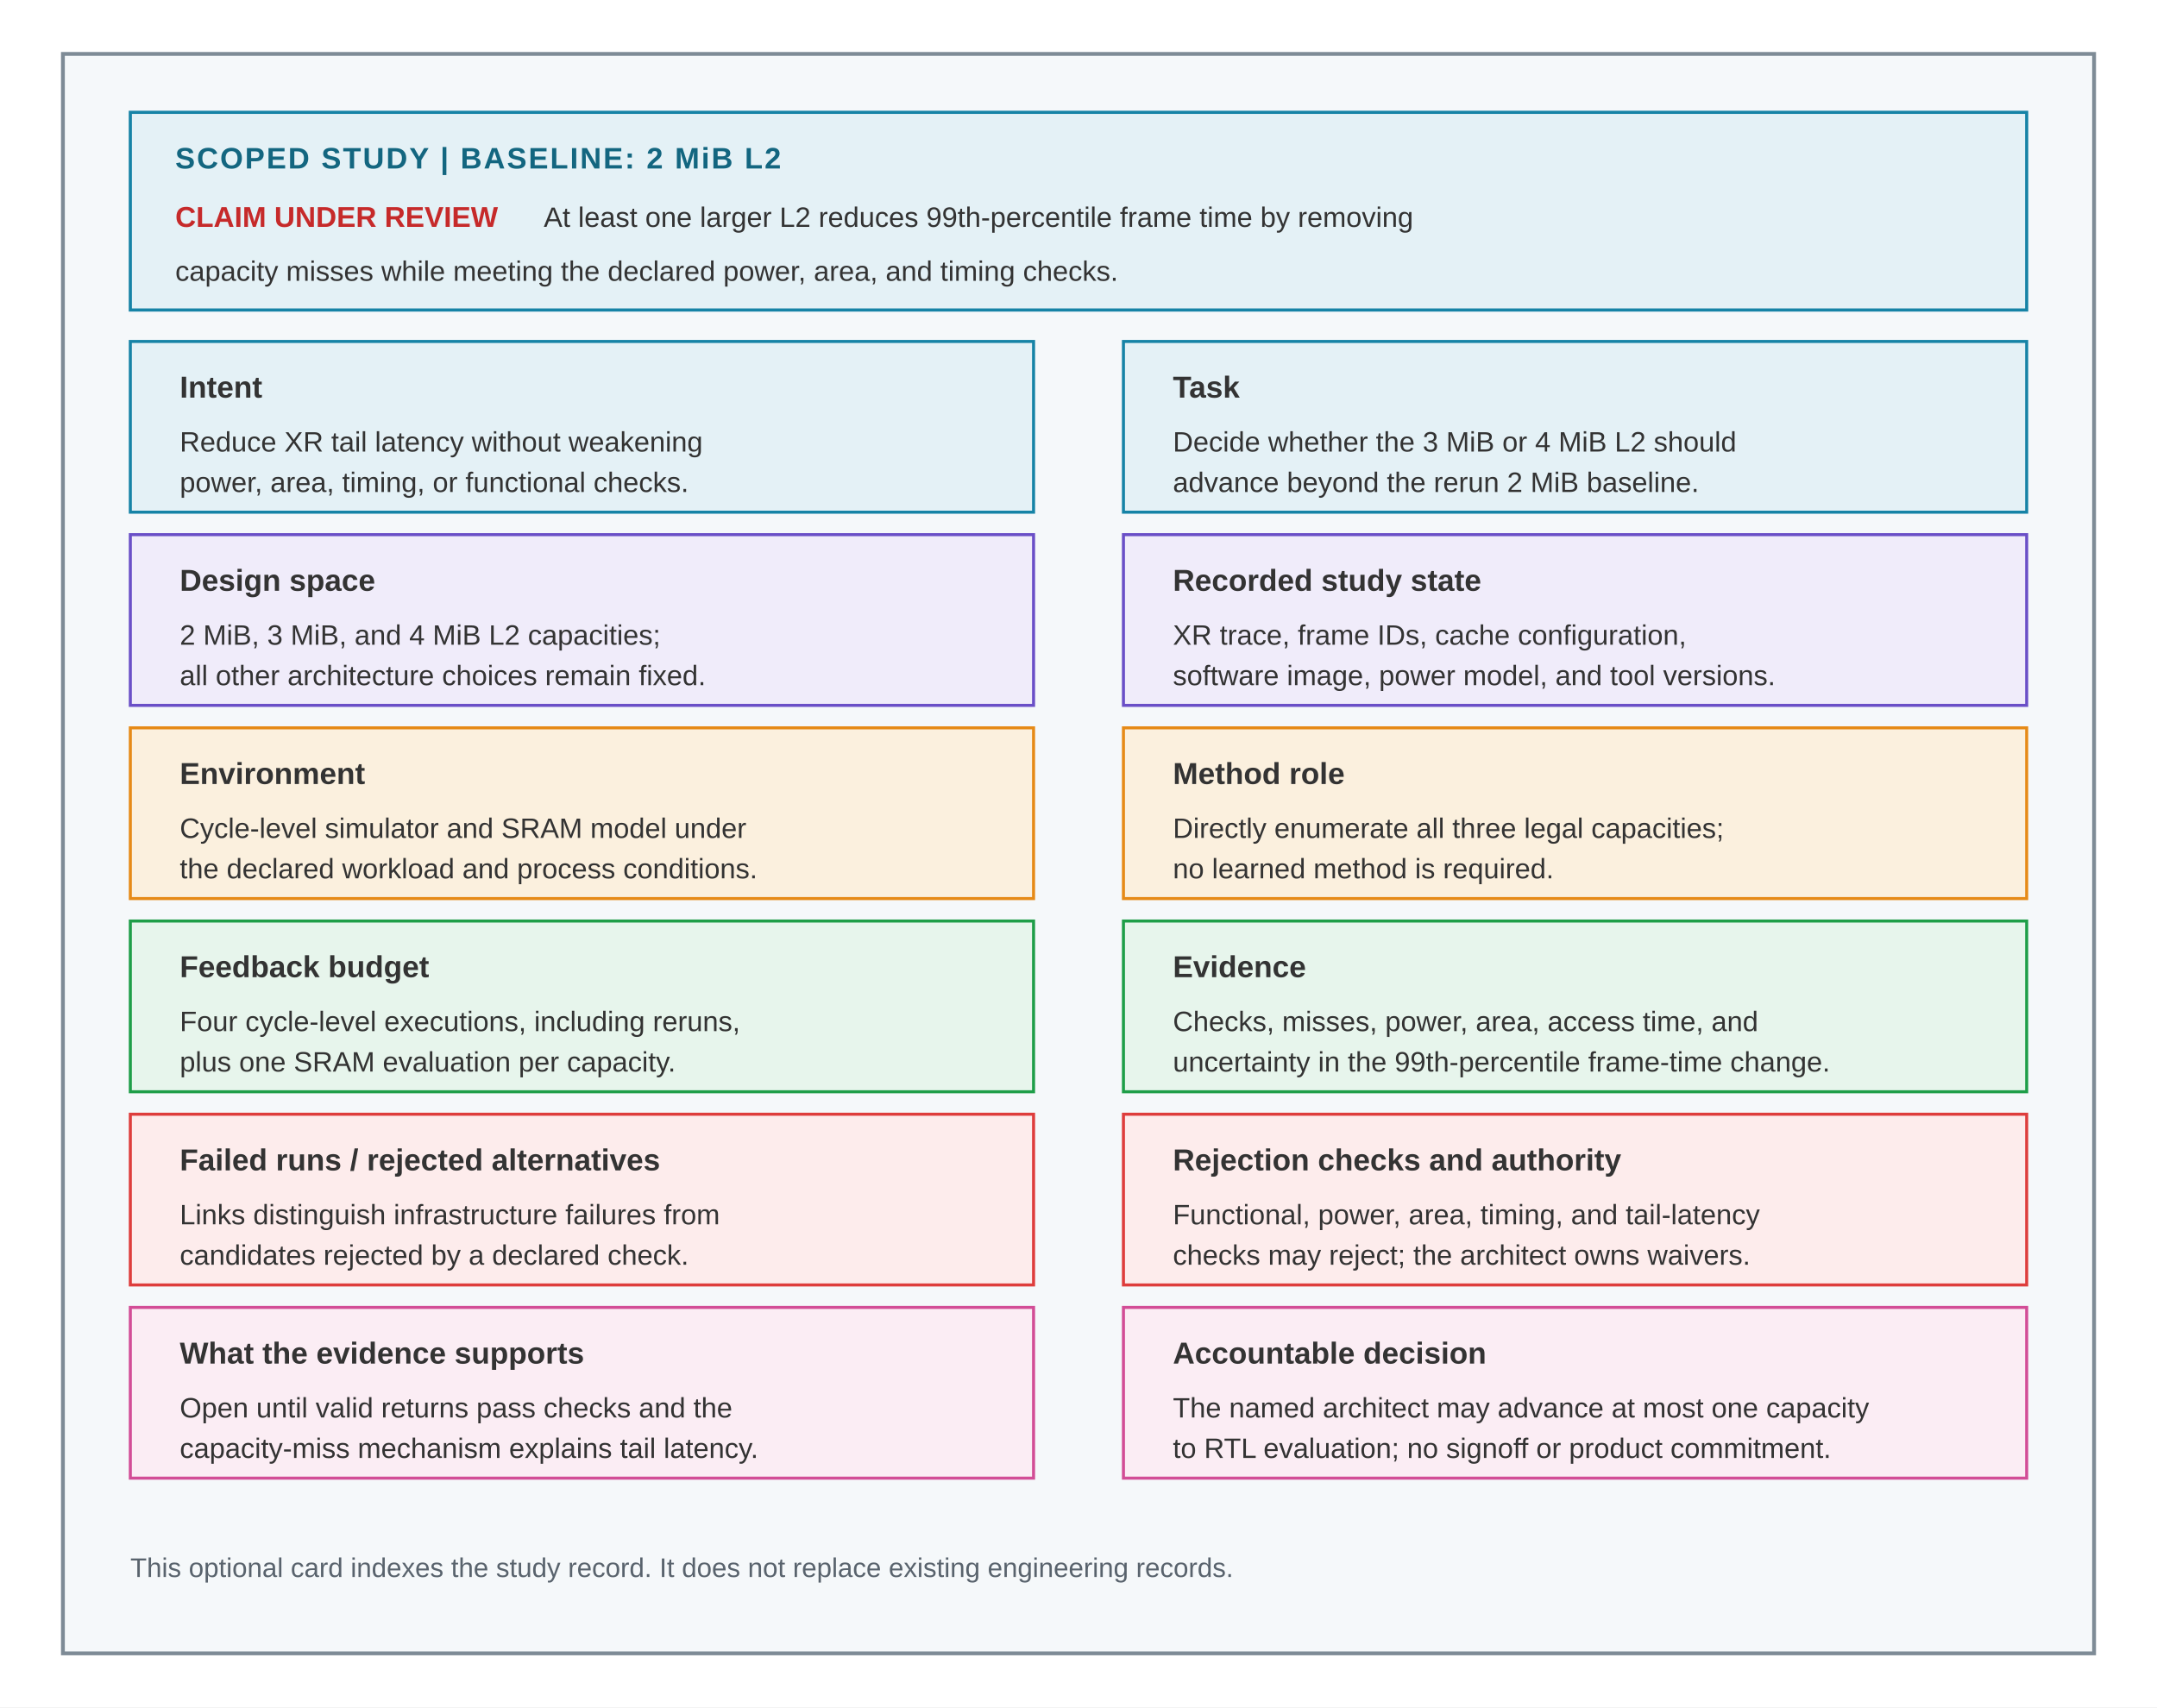
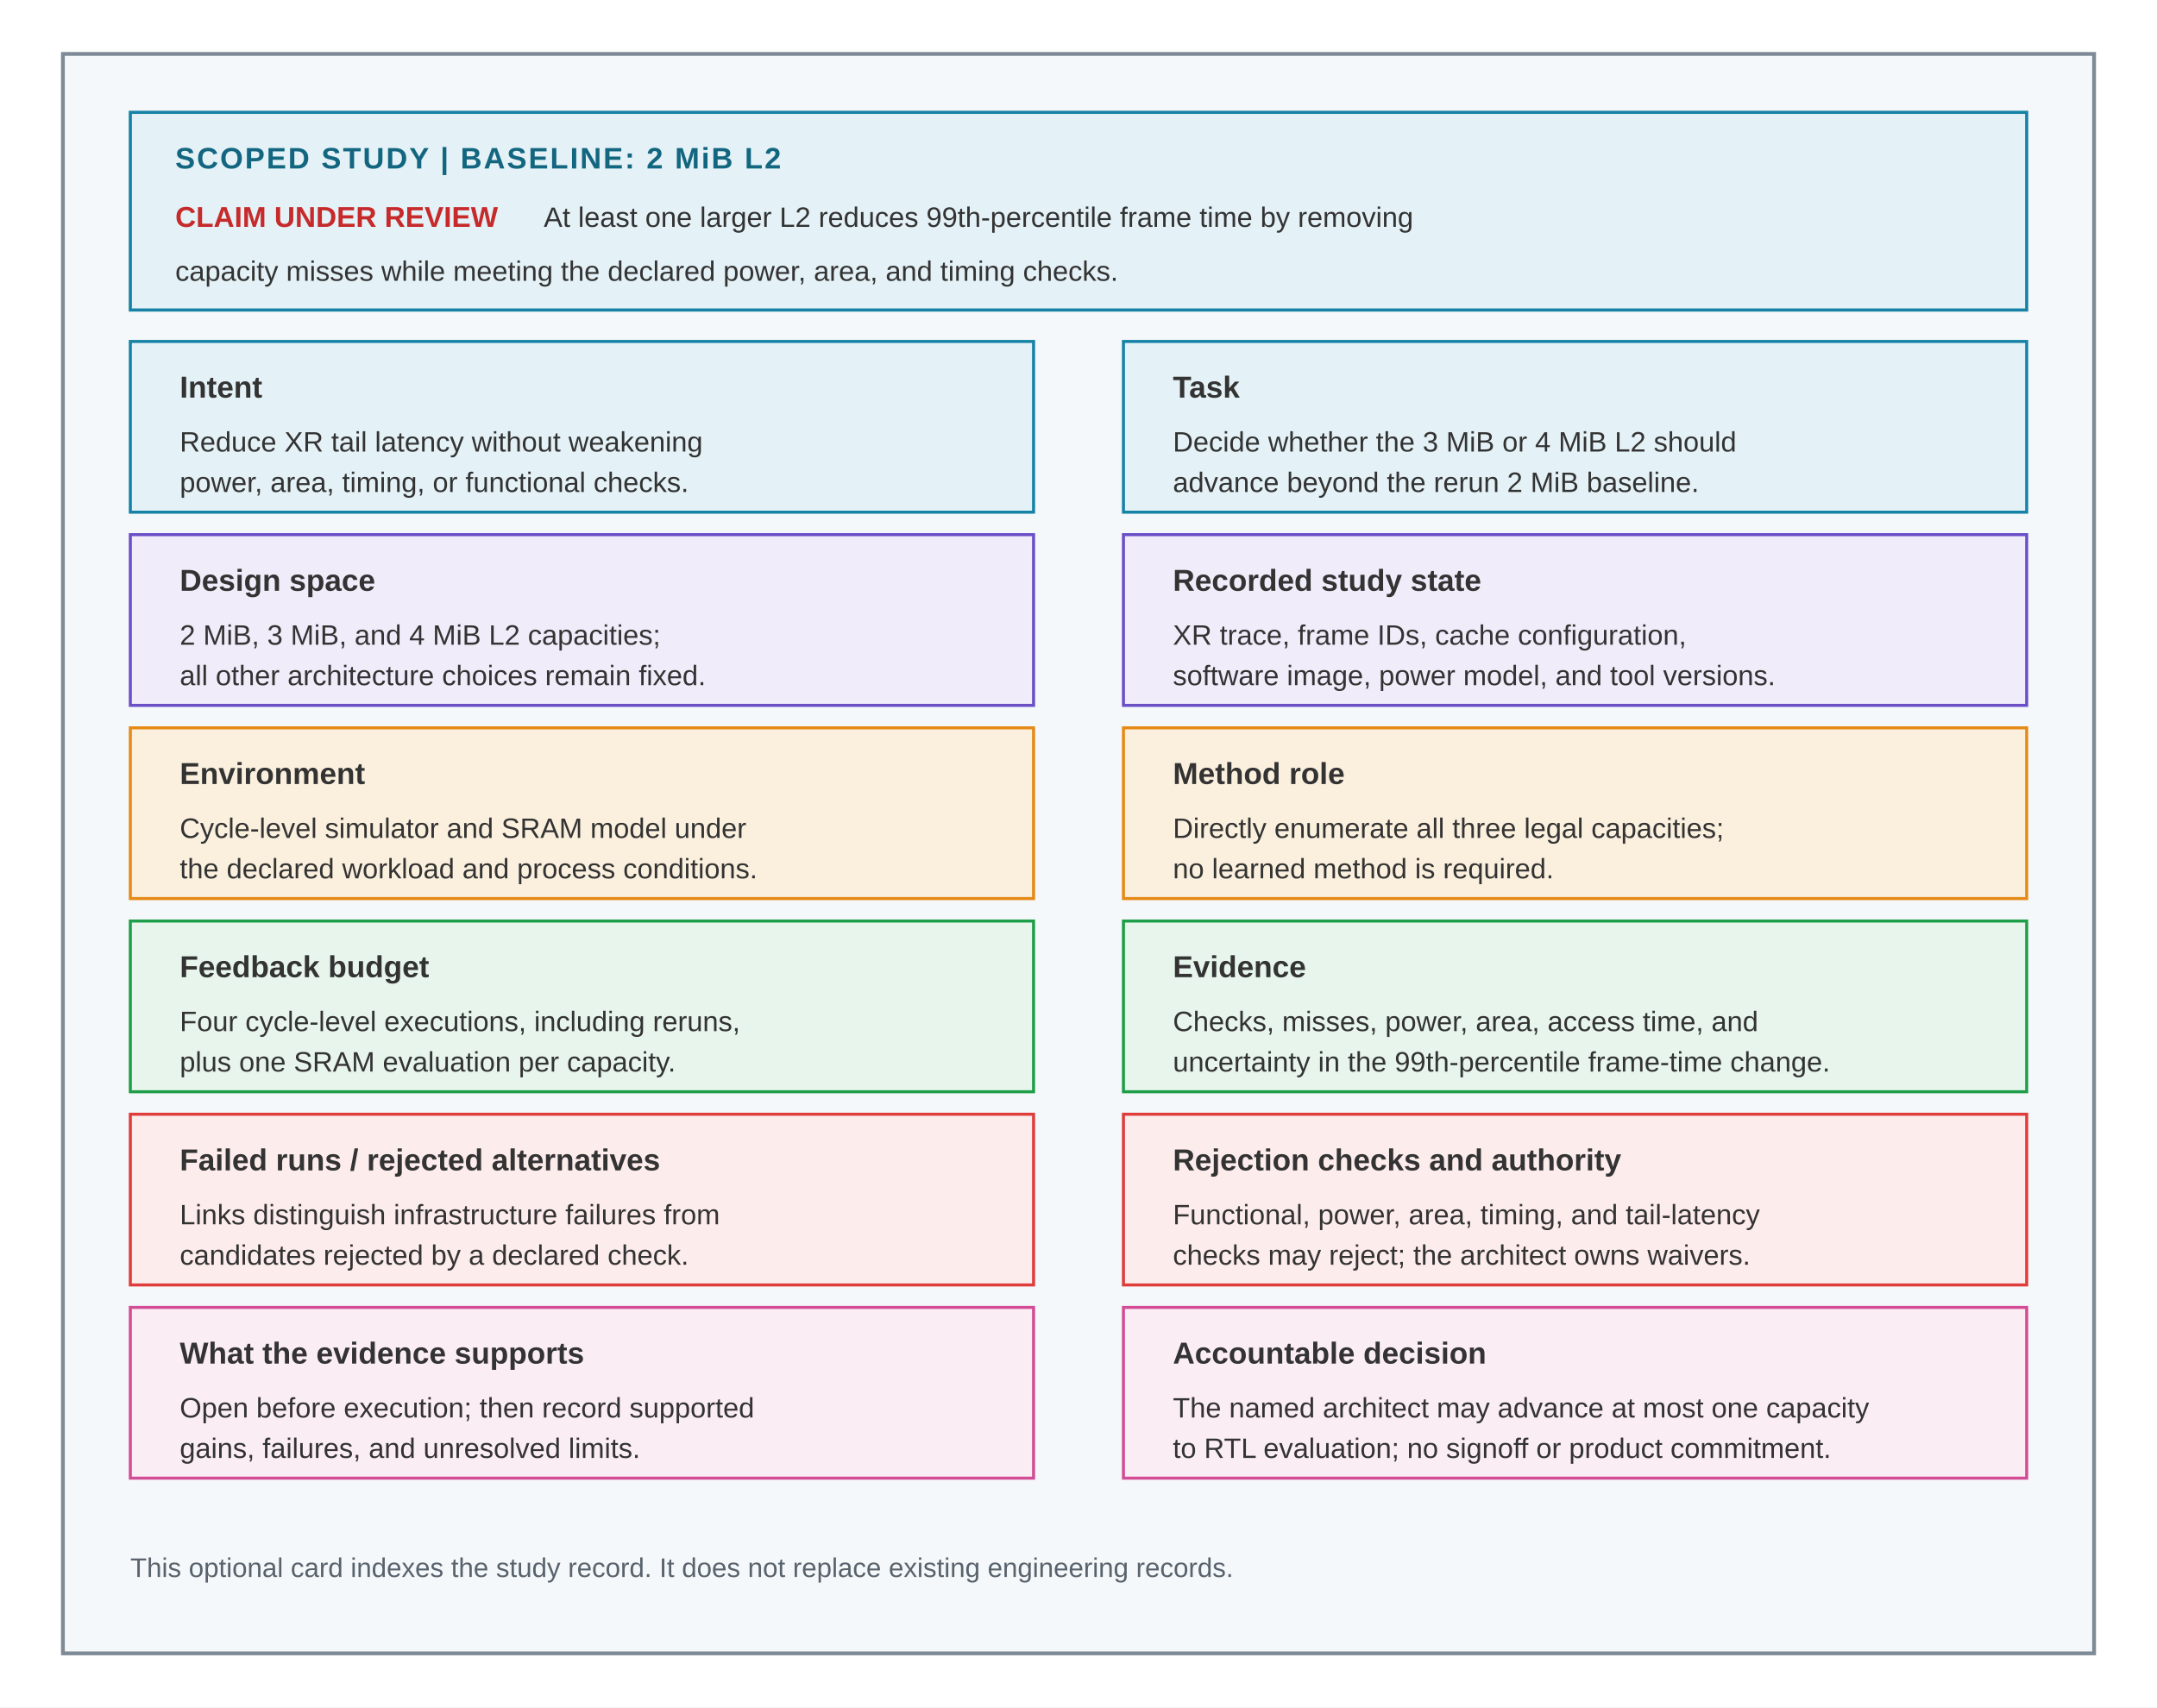
<svg xmlns="http://www.w3.org/2000/svg" viewBox="0 0 960 760" role="img" aria-labelledby="card-title card-desc">
  <defs>
    <style>
      .font { font-family: Arial, Helvetica, sans-serif; }
      .eyebrow { font-size: 13.2px; font-weight: 700; fill: #136680; letter-spacing: 0.8px; }
      .claim-label { font-size: 12.8px; font-weight: 700; fill: #C62A2A; }
      .claim { font-size: 12.5px; fill: #333333; }
      .card { fill: #F5F8FA; stroke: #7E8B96; stroke-width: 1.7; }
      .prompt-box { fill: #E4F1F6; stroke: #1683A6; stroke-width: 1.4; }
      .tile { fill: #FFFFFF; stroke-width: 1.35; }
      .workload { stroke: #1683A6; fill: #E4F1F6; }
      .design { stroke: #6A4FC7; fill: #F0ECFA; }
      .methods { stroke: #E68A17; fill: #FBF0DE; }
      .constraints { stroke: #DE3D3C; fill: #FDECEC; }
      .evidence { stroke: #1E9E48; fill: #E7F5EC; }
      .decision { stroke: #D24D96; fill: #FBEDF4; }
      .label { font-size: 13.5px; font-weight: 700; fill: #333333; }
      .body { font-size: 12.5px; fill: #333333; }
      .note { font-size: 12px; fill: #59636D; }
    </style>
  </defs>
  <rect width="960" height="760" fill="#FFFFFF" />
  <rect class="card" x="28" y="24" width="904" height="712" />
  <rect class="prompt-box" x="58" y="50" width="844" height="88" />
  <text class="font eyebrow" x="78" y="75">SCOPED STUDY | BASELINE: 2 MiB L2</text>
  <text class="font claim-label" x="78" y="101">CLAIM UNDER REVIEW</text>
  <text class="font claim" x="242" y="101">At least one larger L2 reduces 99th-percentile frame time by removing</text>
  <text class="font claim" x="78" y="125">capacity misses while meeting the declared power, area, and timing checks.</text>
  <g class="font">
    <rect class="tile workload" x="58" y="152" width="402" height="76" />
    <text class="label" x="80" y="177">Intent</text>
    <text class="body" x="80" y="201">Reduce XR tail latency without weakening</text>
    <text class="body" x="80" y="219">power, area, timing, or functional checks.</text>
    <rect class="tile workload" x="500" y="152" width="402" height="76" />
    <text class="label" x="522" y="177">Task</text>
    <text class="body" x="522" y="201">Decide whether the 3 MiB or 4 MiB L2 should</text>
    <text class="body" x="522" y="219">advance beyond the rerun 2 MiB baseline.</text>
    <rect class="tile design" x="58" y="238" width="402" height="76" />
    <text class="label" x="80" y="263">Design space</text>
    <text class="body" x="80" y="287">2 MiB, 3 MiB, and 4 MiB L2 capacities;</text>
    <text class="body" x="80" y="305">all other architecture choices remain fixed.</text>
    <rect class="tile design" x="500" y="238" width="402" height="76" />
    <text class="label" x="522" y="263">Recorded study state</text>
    <text class="body" x="522" y="287">XR trace, frame IDs, cache configuration,</text>
    <text class="body" x="522" y="305">software image, power model, and tool versions.</text>
    <rect class="tile methods" x="58" y="324" width="402" height="76" />
    <text class="label" x="80" y="349">Environment</text>
    <text class="body" x="80" y="373">Cycle-level simulator and SRAM model under</text>
    <text class="body" x="80" y="391">the declared workload and process conditions.</text>
    <rect class="tile methods" x="500" y="324" width="402" height="76" />
    <text class="label" x="522" y="349">Method role</text>
    <text class="body" x="522" y="373">Directly enumerate all three legal capacities;</text>
    <text class="body" x="522" y="391">no learned method is required.</text>
    <rect class="tile evidence" x="58" y="410" width="402" height="76" />
    <text class="label" x="80" y="435">Feedback budget</text>
    <text class="body" x="80" y="459">Four cycle-level executions, including reruns,</text>
    <text class="body" x="80" y="477">plus one SRAM evaluation per capacity.</text>
    <rect class="tile evidence" x="500" y="410" width="402" height="76" />
    <text class="label" x="522" y="435">Evidence</text>
    <text class="body" x="522" y="459">Checks, misses, power, area, access time, and</text>
    <text class="body" x="522" y="477">uncertainty in the 99th-percentile frame-time change.</text>
    <rect class="tile constraints" x="58" y="496" width="402" height="76" />
    <text class="label" x="80" y="521">Failed runs / rejected alternatives</text>
    <text class="body" x="80" y="545">Links distinguish infrastructure failures from</text>
    <text class="body" x="80" y="563">candidates rejected by a declared check.</text>
    <rect class="tile constraints" x="500" y="496" width="402" height="76" />
    <text class="label" x="522" y="521">Rejection checks and authority</text>
    <text class="body" x="522" y="545">Functional, power, area, timing, and tail-latency</text>
    <text class="body" x="522" y="563">checks may reject; the architect owns waivers.</text>
    <rect class="tile decision" x="58" y="582" width="402" height="76" />
    <text class="label" x="80" y="607">What the evidence supports</text>
-     <text class="body" x="80" y="631">Open until valid returns pass checks and the</text>
-     <text class="body" x="80" y="649">capacity-miss mechanism explains tail latency.</text>
+     <text class="body" x="80" y="631">Open before execution; then record supported</text>
+     <text class="body" x="80" y="649">gains, failures, and unresolved limits.</text>
    <rect class="tile decision" x="500" y="582" width="402" height="76" />
    <text class="label" x="522" y="607">Accountable decision</text>
    <text class="body" x="522" y="631">The named architect may advance at most one capacity</text>
    <text class="body" x="522" y="649">to RTL evaluation; no signoff or product commitment.</text>
  </g>
  <text class="font note" x="58" y="702">This optional card indexes the study record. It does not replace existing engineering records.</text>
</svg>
